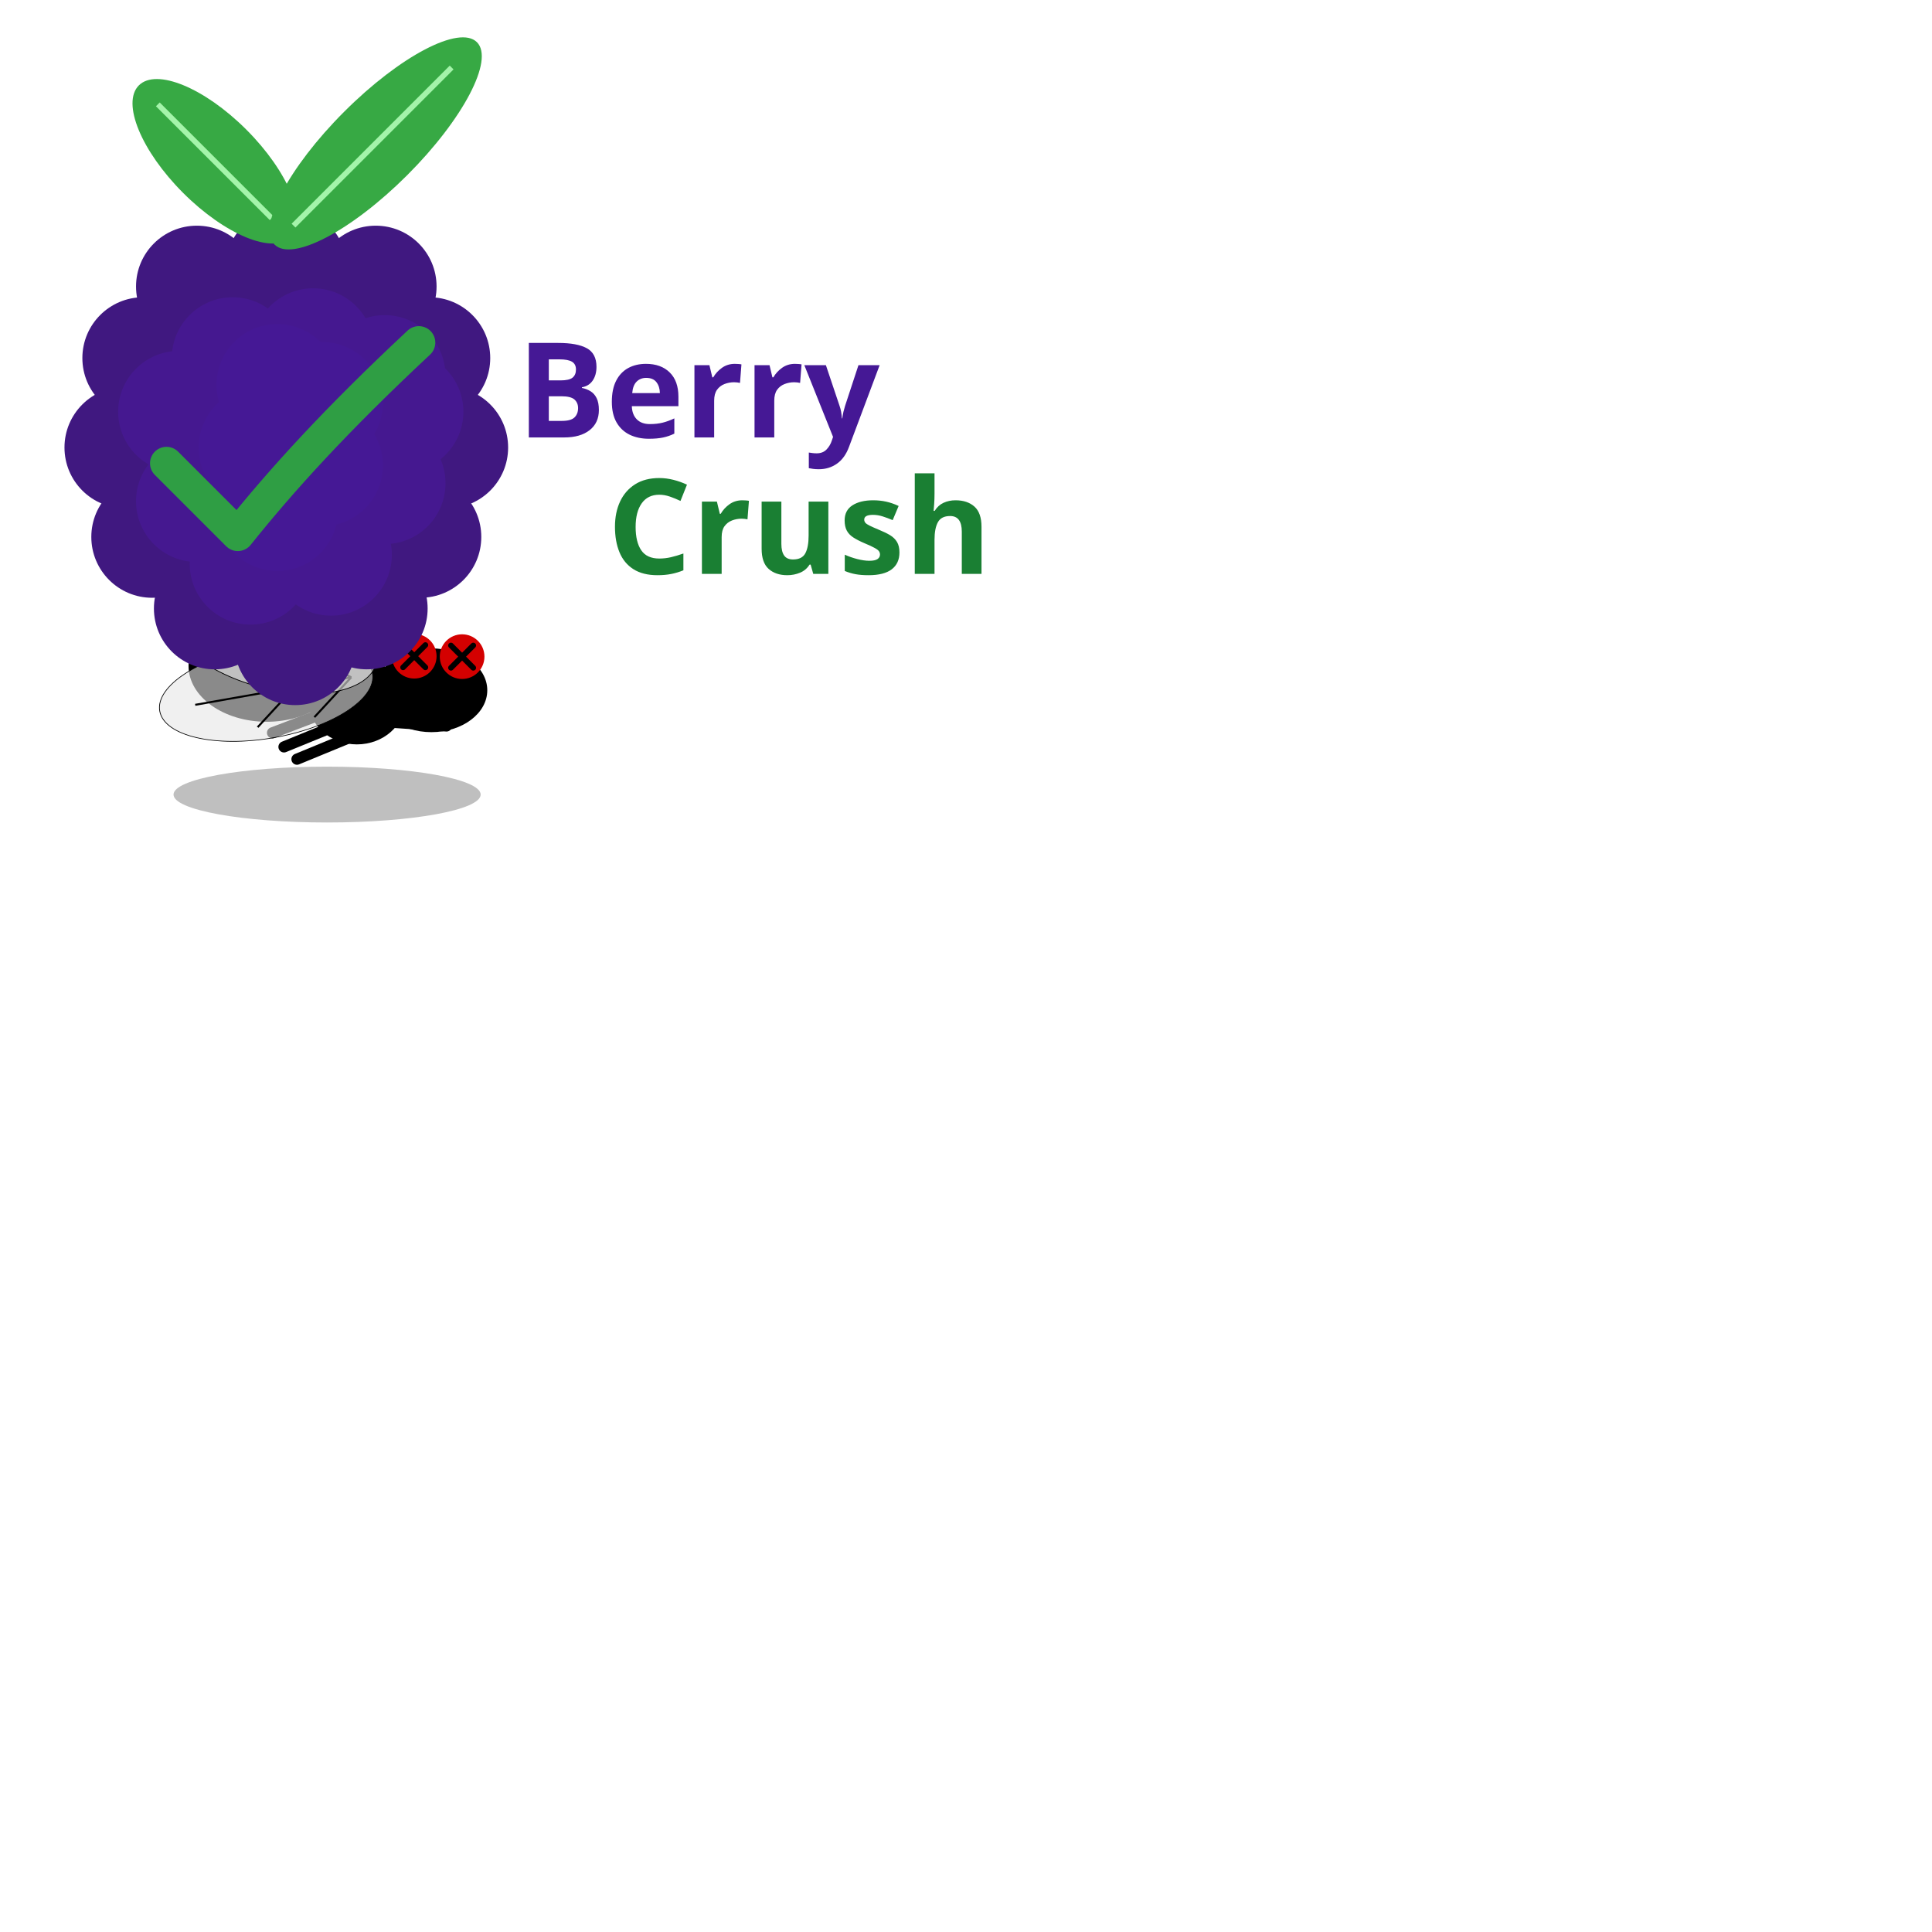
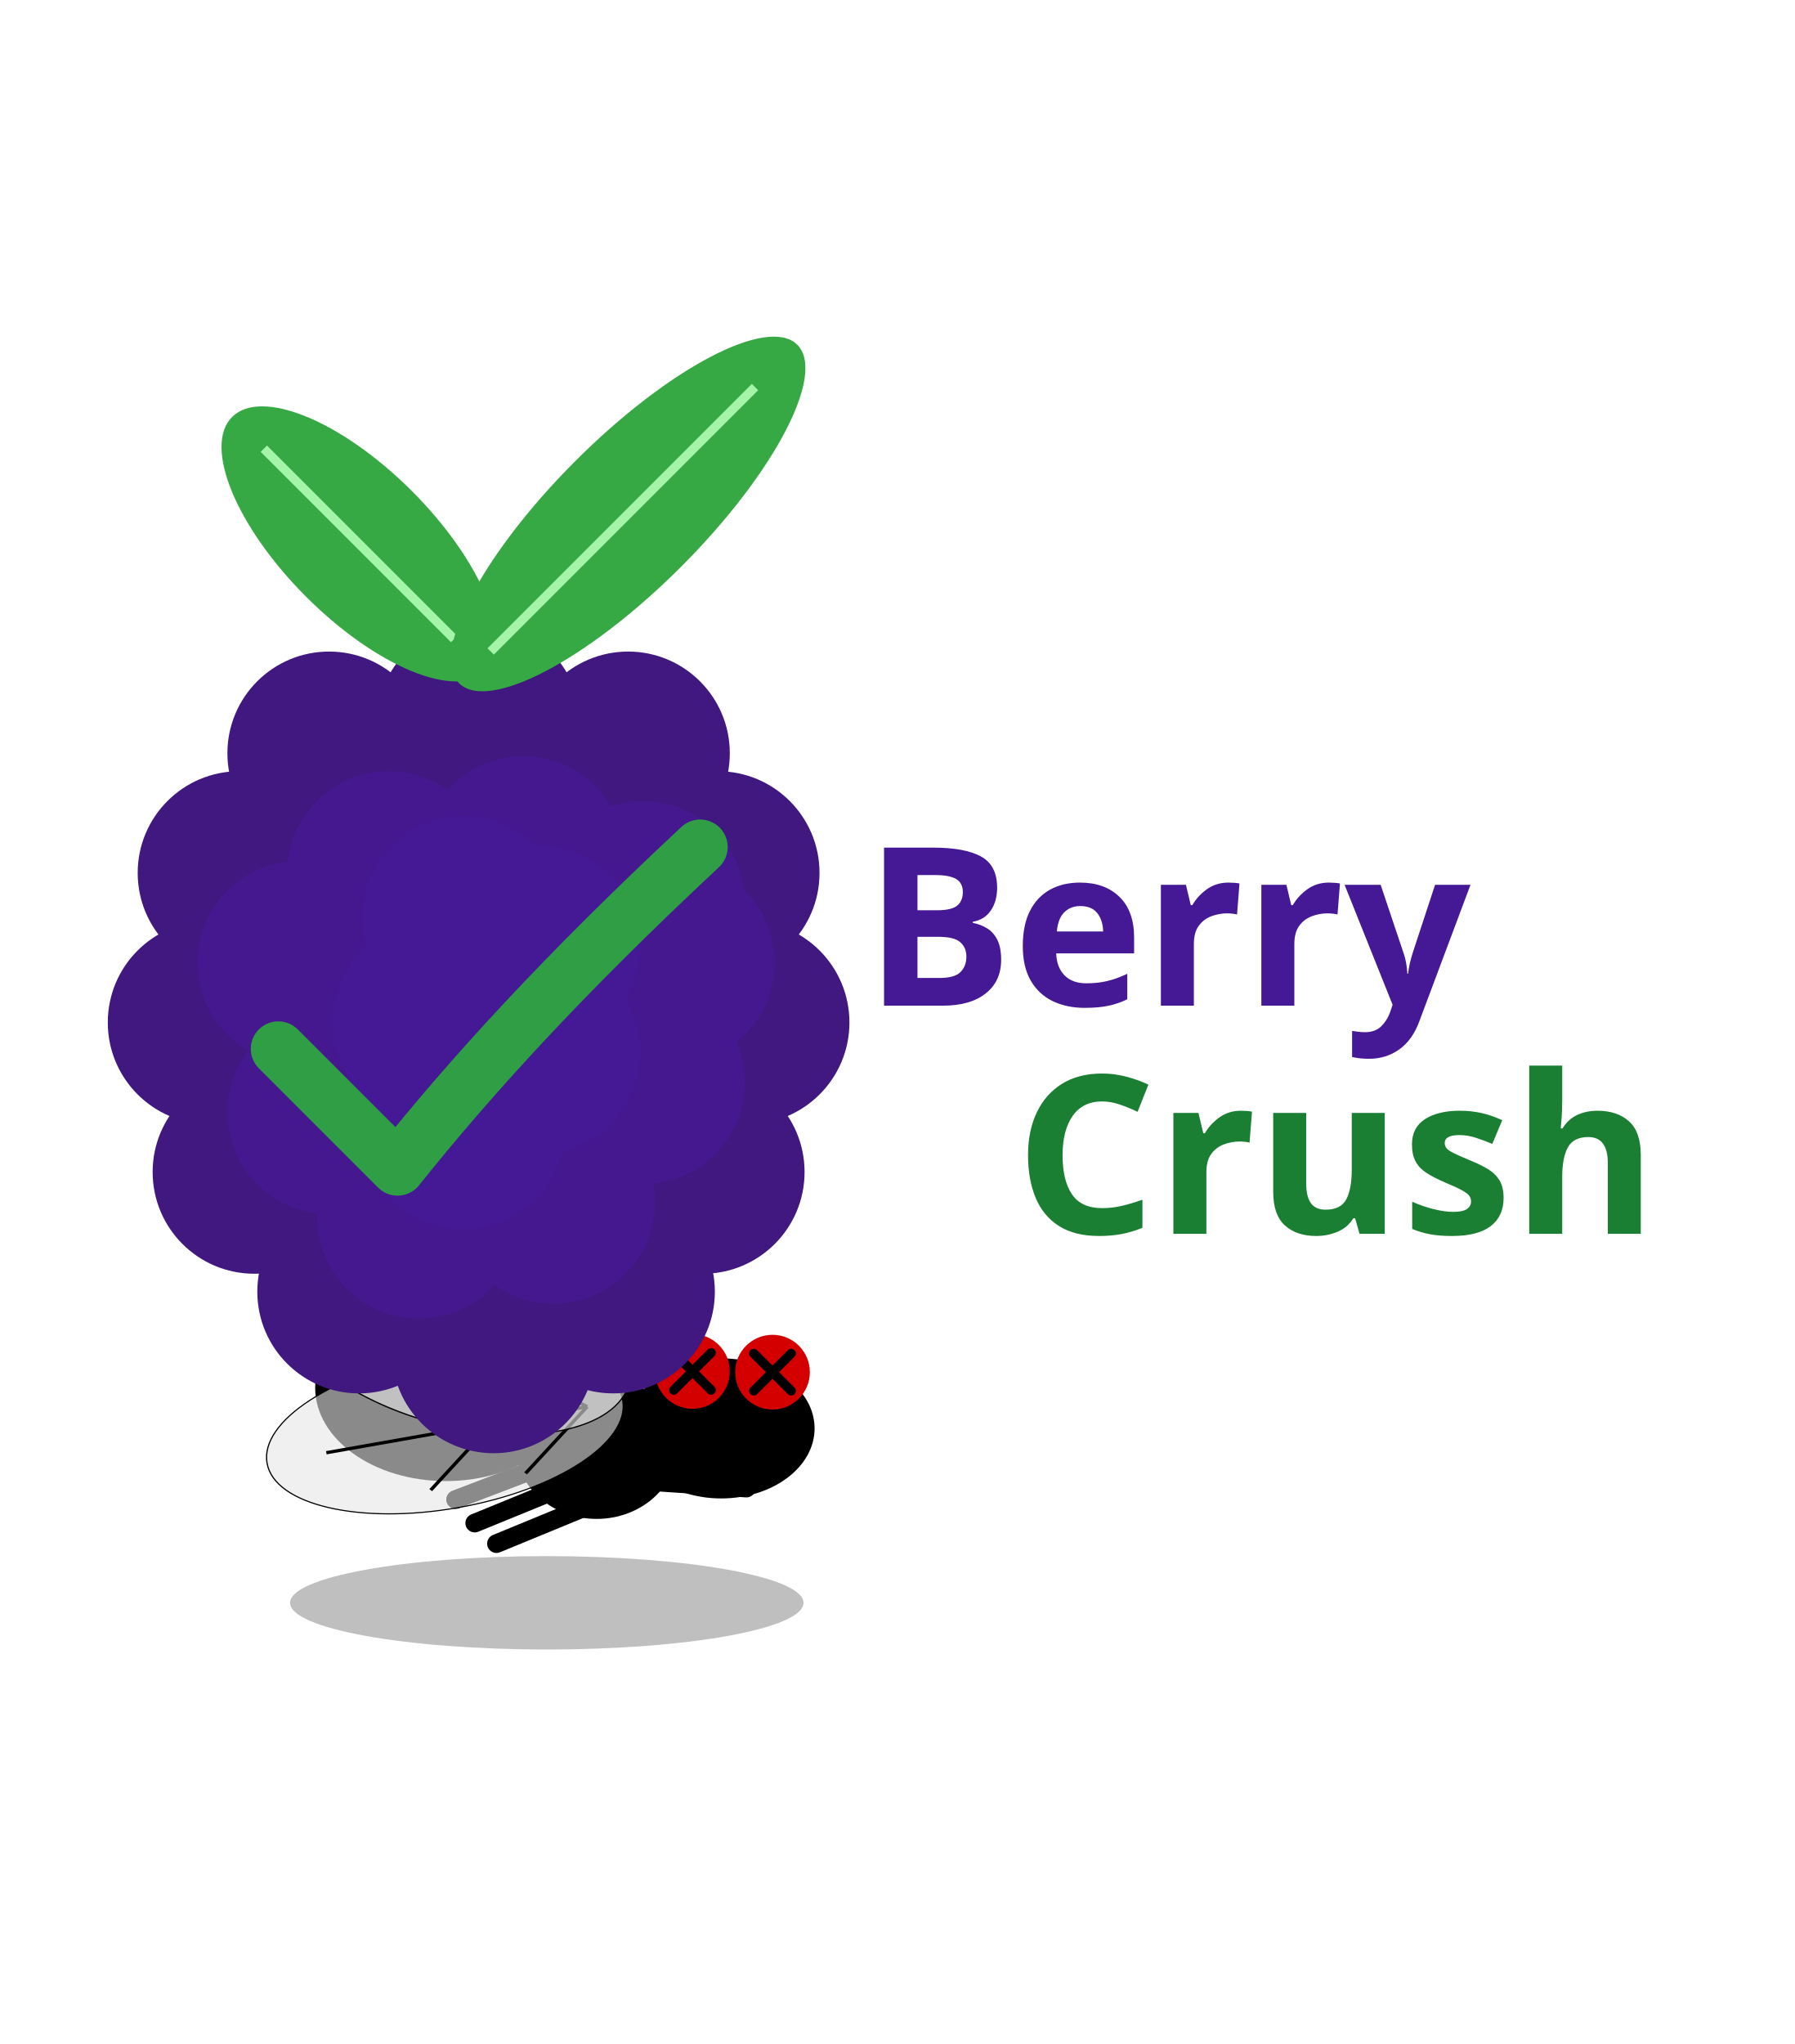
- <svg xmlns="http://www.w3.org/2000/svg" version="1.1" width="708" height="708" viewBox="0 0 1080 1080" xml:space="preserve">
+ <svg xmlns="http://www.w3.org/2000/svg" version="1.1" width="360" height="410" viewBox="0 100 600 300" xml:space="preserve">
  <g transform="matrix(1.5609 0 0 1.5609 178.8934 385.5339)">
    <g style="">
      <g transform="matrix(1 0 0 1 2.5339 37.5656)">
        <ellipse style="stroke: none; stroke-width: 1; stroke-dasharray: none; stroke-linecap: butt; stroke-dashoffset: 0; stroke-linejoin: miter; stroke-miterlimit: 4; fill: rgb(0,0,0); fill-opacity: 0.25; fill-rule: nonzero; opacity: 1;" cx="0" cy="0" rx="55" ry="10" />
      </g>
      <g transform="matrix(1 0 0 1 -19.0881 -8.5054)">
        <ellipse style="stroke: none; stroke-width: 1; stroke-dasharray: none; stroke-linecap: butt; stroke-dashoffset: 0; stroke-linejoin: miter; stroke-miterlimit: 4; fill: rgb(0,0,0); fill-rule: nonzero; opacity: 1;" cx="0" cy="0" rx="28" ry="20" />
      </g>
      <g transform="matrix(1 0 0 1 13.1989 4.1986)">
        <ellipse style="stroke: none; stroke-width: 1; stroke-dasharray: none; stroke-linecap: butt; stroke-dashoffset: 0; stroke-linejoin: miter; stroke-miterlimit: 4; fill: rgb(0,0,0); fill-rule: nonzero; opacity: 1;" cx="0" cy="0" rx="17.26" ry="15.397" />
      </g>
      <g transform="matrix(1 0 0 1 39.9019 0.2116)">
        <ellipse style="stroke: none; stroke-width: 1; stroke-dasharray: none; stroke-linecap: butt; stroke-dashoffset: 0; stroke-linejoin: miter; stroke-miterlimit: 4; fill: rgb(0,0,0); fill-rule: nonzero; opacity: 1;" cx="0" cy="0" rx="20" ry="15" />
      </g>
      <g transform="matrix(1 0 0 1 33.7416 -11.9899)">
        <circle style="stroke: none; stroke-width: 1; stroke-dasharray: none; stroke-linecap: butt; stroke-dashoffset: 0; stroke-linejoin: miter; stroke-miterlimit: 4; fill: rgb(212,0,0); fill-rule: nonzero; opacity: 1;" cx="0" cy="0" r="8" />
      </g>
      <g transform="matrix(1 0 0 1 33.7416 -11.9899)">
        <line style="stroke: rgb(0,0,0); stroke-width: 2; stroke-dasharray: none; stroke-linecap: round; stroke-dashoffset: 0; stroke-linejoin: miter; stroke-miterlimit: 4; fill: rgb(0,0,0); fill-rule: nonzero; opacity: 1;" x1="-4" y1="-4" x2="4" y2="4" />
      </g>
      <g transform="matrix(1 0 0 1 33.7416 -11.9899)">
        <line style="stroke: rgb(0,0,0); stroke-width: 2; stroke-dasharray: none; stroke-linecap: round; stroke-dashoffset: 0; stroke-linejoin: miter; stroke-miterlimit: 4; fill: rgb(0,0,0); fill-rule: nonzero; opacity: 1;" x1="4" y1="-4" x2="-4" y2="4" />
      </g>
      <g transform="matrix(1 0 0 1 50.8856 -11.8322)">
        <circle style="stroke: none; stroke-width: 1; stroke-dasharray: none; stroke-linecap: butt; stroke-dashoffset: 0; stroke-linejoin: miter; stroke-miterlimit: 4; fill: rgb(212,0,0); fill-rule: nonzero; opacity: 1;" cx="0" cy="0" r="8" />
      </g>
      <g transform="matrix(1 0 0 1 50.8856 -11.8322)">
        <line style="stroke: rgb(0,0,0); stroke-width: 2; stroke-dasharray: none; stroke-linecap: round; stroke-dashoffset: 0; stroke-linejoin: miter; stroke-miterlimit: 4; fill: rgb(0,0,0); fill-rule: nonzero; opacity: 1;" x1="-4" y1="-4" x2="4" y2="4" />
      </g>
      <g transform="matrix(1 0 0 1 50.8856 -11.8322)">
        <line style="stroke: rgb(0,0,0); stroke-width: 2; stroke-dasharray: none; stroke-linecap: round; stroke-dashoffset: 0; stroke-linejoin: miter; stroke-miterlimit: 4; fill: rgb(0,0,0); fill-rule: nonzero; opacity: 1;" x1="4" y1="-4" x2="-4" y2="4" />
      </g>
      <g transform="matrix(1 0 0 1 32.3114 6.4131)">
        <line style="stroke: rgb(0,0,0); stroke-width: 4; stroke-dasharray: none; stroke-linecap: round; stroke-dashoffset: 0; stroke-linejoin: miter; stroke-miterlimit: 4; fill: rgb(0,0,0); fill-rule: nonzero; opacity: 1;" x1="12.846" y1="0.871" x2="-12.846" y2="-0.871" />
      </g>
      <g transform="matrix(1 0 0 1 35.1569 0.7611)">
        <line style="stroke: rgb(0,0,0); stroke-width: 4; stroke-dasharray: none; stroke-linecap: round; stroke-dashoffset: 0; stroke-linejoin: miter; stroke-miterlimit: 4; fill: rgb(0,0,0); fill-rule: nonzero; opacity: 1;" x1="-8.41" y1="-0.4" x2="8.41" y2="0.4" />
      </g>
      <g transform="matrix(1 0 0 1 -9.4471 12.5556)">
        <line style="stroke: rgb(0,0,0); stroke-width: 4; stroke-dasharray: none; stroke-linecap: round; stroke-dashoffset: 0; stroke-linejoin: miter; stroke-miterlimit: 4; fill: rgb(0,0,0); fill-rule: nonzero; opacity: 1;" x1="-7.557" y1="2.889" x2="7.557" y2="-2.889" />
      </g>
      <g transform="matrix(1 0 0 1 -3.5216 16.6551)">
        <line style="stroke: rgb(0,0,0); stroke-width: 4; stroke-dasharray: none; stroke-linecap: round; stroke-dashoffset: 0; stroke-linejoin: miter; stroke-miterlimit: 4; fill: rgb(0,0,0); fill-rule: nonzero; opacity: 1;" x1="-9.382" y1="3.834" x2="9.382" y2="-3.834" />
      </g>
      <g transform="matrix(1 0 0 1 1.3279 20.9461)">
        <line style="stroke: rgb(0,0,0); stroke-width: 4; stroke-dasharray: none; stroke-linecap: round; stroke-dashoffset: 0; stroke-linejoin: miter; stroke-miterlimit: 4; fill: rgb(0,0,0); fill-rule: nonzero; opacity: 1;" x1="-9.578" y1="3.944" x2="9.578" y2="-3.944" />
      </g>
      <g transform="matrix(1 0 0 1 35.7164 12.3401)">
        <line style="stroke: rgb(0,0,0); stroke-width: 4; stroke-dasharray: none; stroke-linecap: round; stroke-dashoffset: 0; stroke-linejoin: miter; stroke-miterlimit: 4; fill: rgb(0,0,0); fill-rule: nonzero; opacity: 1;" x1="9.576" y1="0.652" x2="-9.576" y2="-0.652" />
      </g>
      <g transform="matrix(0.254 -0.0448 0.0409 0.2319 -19.2983 0.9413)">
        <ellipse style="stroke: rgb(0,0,0); stroke-width: 1; stroke-dasharray: none; stroke-linecap: butt; stroke-dashoffset: 0; stroke-linejoin: miter; stroke-miterlimit: 4; fill: rgb(230,230,230); fill-opacity: 0.6; fill-rule: nonzero; opacity: 1;" cx="0" cy="0" rx="150" ry="70" />
      </g>
      <g transform="matrix(0.254 -0.0448 0.0409 0.2319 -16.7587 0.4935)">
        <line style="stroke: rgb(0,0,0); stroke-width: 3; stroke-dasharray: none; stroke-linecap: butt; stroke-dashoffset: 0; stroke-linejoin: miter; stroke-miterlimit: 4; fill: rgb(0,0,0); fill-rule: nonzero; opacity: 1;" x1="-110" y1="0" x2="110" y2="0" />
      </g>
      <g transform="matrix(0.254 -0.0448 0.0409 0.2319 -15.7366 6.29)">
        <line style="stroke: rgb(0,0,0); stroke-width: 3; stroke-dasharray: none; stroke-linecap: butt; stroke-dashoffset: 0; stroke-linejoin: miter; stroke-miterlimit: 4; fill: rgb(0,0,0); fill-rule: nonzero; opacity: 1;" x1="-30" y1="25" x2="30" y2="-25" />
      </g>
      <g transform="matrix(0.254 -0.0448 0.0409 0.2319 4.5803 2.7075)">
        <line style="stroke: rgb(0,0,0); stroke-width: 3; stroke-dasharray: none; stroke-linecap: butt; stroke-dashoffset: 0; stroke-linejoin: miter; stroke-miterlimit: 4; fill: rgb(0,0,0); fill-rule: nonzero; opacity: 1;" x1="-30" y1="25" x2="30" y2="-25" />
      </g>
      <g transform="matrix(0.254 -0.0448 0.0409 0.2319 2.5362 -8.8854)">
        <line style="stroke: rgb(0,0,0); stroke-width: 3; stroke-dasharray: none; stroke-linecap: butt; stroke-dashoffset: 0; stroke-linejoin: miter; stroke-miterlimit: 4; fill: rgb(0,0,0); fill-rule: nonzero; opacity: 1;" x1="-30" y1="-25" x2="30" y2="25" />
      </g>
      <g transform="matrix(0.254 -0.0448 0.0409 0.2319 -17.7808 -5.303)">
        <line style="stroke: rgb(0,0,0); stroke-width: 3; stroke-dasharray: none; stroke-linecap: butt; stroke-dashoffset: 0; stroke-linejoin: miter; stroke-miterlimit: 4; fill: rgb(0,0,0); fill-rule: nonzero; opacity: 1;" x1="-30" y1="-25" x2="30" y2="25" />
      </g>
      <g transform="matrix(0.2473 0.0663 -0.0707 0.264 -16.8575 -19.4825)">
        <ellipse style="stroke: rgb(0,0,0); stroke-width: 1; stroke-dasharray: none; stroke-linecap: butt; stroke-dashoffset: 0; stroke-linejoin: miter; stroke-miterlimit: 4; fill: rgb(230,230,230); fill-opacity: 0.6; fill-rule: nonzero; opacity: 1;" cx="0" cy="0" rx="150" ry="70" />
      </g>
      <g transform="matrix(0.2473 0.0663 -0.0707 0.264 -14.3846 -18.8199)">
        <line style="stroke: rgb(0,0,0); stroke-width: 3; stroke-dasharray: none; stroke-linecap: butt; stroke-dashoffset: 0; stroke-linejoin: miter; stroke-miterlimit: 4; fill: rgb(0,0,0); fill-rule: nonzero; opacity: 1;" x1="-110" y1="0" x2="110" y2="0" />
      </g>
      <g transform="matrix(0.2473 0.0663 -0.0707 0.264 -16.153 -12.2204)">
        <line style="stroke: rgb(0,0,0); stroke-width: 3; stroke-dasharray: none; stroke-linecap: butt; stroke-dashoffset: 0; stroke-linejoin: miter; stroke-miterlimit: 4; fill: rgb(0,0,0); fill-rule: nonzero; opacity: 1;" x1="-30" y1="25" x2="30" y2="-25" />
      </g>
      <g transform="matrix(0.2473 0.0663 -0.0707 0.264 3.6302 -6.9194)">
        <line style="stroke: rgb(0,0,0); stroke-width: 3; stroke-dasharray: none; stroke-linecap: butt; stroke-dashoffset: 0; stroke-linejoin: miter; stroke-miterlimit: 4; fill: rgb(0,0,0); fill-rule: nonzero; opacity: 1;" x1="-30" y1="25" x2="30" y2="-25" />
      </g>
      <g transform="matrix(0.2473 0.0663 -0.0707 0.264 7.1669 -20.1185)">
        <line style="stroke: rgb(0,0,0); stroke-width: 3; stroke-dasharray: none; stroke-linecap: butt; stroke-dashoffset: 0; stroke-linejoin: miter; stroke-miterlimit: 4; fill: rgb(0,0,0); fill-rule: nonzero; opacity: 1;" x1="-30" y1="-25" x2="30" y2="25" />
      </g>
      <g transform="matrix(0.2473 0.0663 -0.0707 0.264 -12.6163 -25.4194)">
        <line style="stroke: rgb(0,0,0); stroke-width: 3; stroke-dasharray: none; stroke-linecap: butt; stroke-dashoffset: 0; stroke-linejoin: miter; stroke-miterlimit: 4; fill: rgb(0,0,0); fill-rule: nonzero; opacity: 1;" x1="-30" y1="-25" x2="30" y2="25" />
      </g>
    </g>
  </g>
  <g transform="matrix(1 0 0 1 160.2712 199.9322)">
    <g style="">
      <g transform="matrix(1 0 0 1 -50.2267 -39.7733)" id="berry">
        <circle style="stroke: none; stroke-width: 1; stroke-dasharray: none; stroke-linecap: butt; stroke-dashoffset: 0; stroke-linejoin: miter; stroke-miterlimit: 4; fill: rgb(64,24,128); fill-rule: nonzero; opacity: 1;" cx="0" cy="0" r="34" />
      </g>
      <g transform="matrix(1 0 0 1 -0.2267 -49.7733)" id="berry">
        <circle style="stroke: none; stroke-width: 1; stroke-dasharray: none; stroke-linecap: butt; stroke-dashoffset: 0; stroke-linejoin: miter; stroke-miterlimit: 4; fill: rgb(64,24,128); fill-rule: nonzero; opacity: 1;" cx="0" cy="0" r="34" />
      </g>
      <g transform="matrix(1 0 0 1 49.7733 -39.7733)" id="berry">
        <circle style="stroke: none; stroke-width: 1; stroke-dasharray: none; stroke-linecap: butt; stroke-dashoffset: 0; stroke-linejoin: miter; stroke-miterlimit: 4; fill: rgb(64,24,128); fill-rule: nonzero; opacity: 1;" cx="0" cy="0" r="34" />
      </g>
      <g transform="matrix(1 0 0 1 -80.2267 0.2267)" id="berry">
        <circle style="stroke: none; stroke-width: 1; stroke-dasharray: none; stroke-linecap: butt; stroke-dashoffset: 0; stroke-linejoin: miter; stroke-miterlimit: 4; fill: rgb(64,24,128); fill-rule: nonzero; opacity: 1;" cx="0" cy="0" r="34" />
      </g>
      <g transform="matrix(1 0 0 1 -90.2267 50.2267)" id="berry">
        <circle style="stroke: none; stroke-width: 1; stroke-dasharray: none; stroke-linecap: butt; stroke-dashoffset: 0; stroke-linejoin: miter; stroke-miterlimit: 4; fill: rgb(64,24,128); fill-rule: nonzero; opacity: 1;" cx="0" cy="0" r="34" />
      </g>
      <g transform="matrix(1 0 0 1 -75.2267 100.2267)" id="berry">
        <circle style="stroke: none; stroke-width: 1; stroke-dasharray: none; stroke-linecap: butt; stroke-dashoffset: 0; stroke-linejoin: miter; stroke-miterlimit: 4; fill: rgb(64,24,128); fill-rule: nonzero; opacity: 1;" cx="0" cy="0" r="34" />
      </g>
      <g transform="matrix(1 0 0 1 -40.2267 140.2267)" id="berry">
        <circle style="stroke: none; stroke-width: 1; stroke-dasharray: none; stroke-linecap: butt; stroke-dashoffset: 0; stroke-linejoin: miter; stroke-miterlimit: 4; fill: rgb(64,24,128); fill-rule: nonzero; opacity: 1;" cx="0" cy="0" r="34" />
      </g>
      <g transform="matrix(1 0 0 1 4.7733 160.2267)" id="berry">
        <circle style="stroke: none; stroke-width: 1; stroke-dasharray: none; stroke-linecap: butt; stroke-dashoffset: 0; stroke-linejoin: miter; stroke-miterlimit: 4; fill: rgb(64,24,128); fill-rule: nonzero; opacity: 1;" cx="0" cy="0" r="34" />
      </g>
      <g transform="matrix(1 0 0 1 44.7733 140.2267)" id="berry">
        <circle style="stroke: none; stroke-width: 1; stroke-dasharray: none; stroke-linecap: butt; stroke-dashoffset: 0; stroke-linejoin: miter; stroke-miterlimit: 4; fill: rgb(64,24,128); fill-rule: nonzero; opacity: 1;" cx="0" cy="0" r="34" />
      </g>
      <g transform="matrix(1 0 0 1 74.7733 100.2267)" id="berry">
        <circle style="stroke: none; stroke-width: 1; stroke-dasharray: none; stroke-linecap: butt; stroke-dashoffset: 0; stroke-linejoin: miter; stroke-miterlimit: 4; fill: rgb(64,24,128); fill-rule: nonzero; opacity: 1;" cx="0" cy="0" r="34" />
      </g>
      <g transform="matrix(1 0 0 1 89.7733 50.2267)" id="berry">
        <circle style="stroke: none; stroke-width: 1; stroke-dasharray: none; stroke-linecap: butt; stroke-dashoffset: 0; stroke-linejoin: miter; stroke-miterlimit: 4; fill: rgb(64,24,128); fill-rule: nonzero; opacity: 1;" cx="0" cy="0" r="34" />
      </g>
      <g transform="matrix(1 0 0 1 79.7733 0.2267)" id="berry">
        <circle style="stroke: none; stroke-width: 1; stroke-dasharray: none; stroke-linecap: butt; stroke-dashoffset: 0; stroke-linejoin: miter; stroke-miterlimit: 4; fill: rgb(64,24,128); fill-rule: nonzero; opacity: 1;" cx="0" cy="0" r="34" />
      </g>
      <g transform="matrix(1 0 0 1 -30.2267 0.2267)" id="berry">
        <circle style="stroke: none; stroke-width: 1; stroke-dasharray: none; stroke-linecap: butt; stroke-dashoffset: 0; stroke-linejoin: miter; stroke-miterlimit: 4; fill: rgb(69,24,144); fill-rule: nonzero; opacity: 1;" cx="0" cy="0" r="34" />
      </g>
      <g transform="matrix(1 0 0 1 14.7733 -4.7733)" id="berry">
        <circle style="stroke: none; stroke-width: 1; stroke-dasharray: none; stroke-linecap: butt; stroke-dashoffset: 0; stroke-linejoin: miter; stroke-miterlimit: 4; fill: rgb(69,24,144); fill-rule: nonzero; opacity: 1;" cx="0" cy="0" r="34" />
      </g>
      <g transform="matrix(1 0 0 1 54.7733 10.2267)" id="berry">
        <circle style="stroke: none; stroke-width: 1; stroke-dasharray: none; stroke-linecap: butt; stroke-dashoffset: 0; stroke-linejoin: miter; stroke-miterlimit: 4; fill: rgb(69,24,144); fill-rule: nonzero; opacity: 1;" cx="0" cy="0" r="34" />
      </g>
      <g transform="matrix(1 0 0 1 -60.2267 30.2267)" id="berry">
        <circle style="stroke: none; stroke-width: 1; stroke-dasharray: none; stroke-linecap: butt; stroke-dashoffset: 0; stroke-linejoin: miter; stroke-miterlimit: 4; fill: rgb(69,24,144); fill-rule: nonzero; opacity: 1;" cx="0" cy="0" r="34" />
      </g>
      <g transform="matrix(1 0 0 1 -50.2267 80.2267)" id="berry">
        <circle style="stroke: none; stroke-width: 1; stroke-dasharray: none; stroke-linecap: butt; stroke-dashoffset: 0; stroke-linejoin: miter; stroke-miterlimit: 4; fill: rgb(69,24,144); fill-rule: nonzero; opacity: 1;" cx="0" cy="0" r="34" />
      </g>
      <g transform="matrix(1 0 0 1 -20.2267 115.2267)" id="berry">
        <circle style="stroke: none; stroke-width: 1; stroke-dasharray: none; stroke-linecap: butt; stroke-dashoffset: 0; stroke-linejoin: miter; stroke-miterlimit: 4; fill: rgb(69,24,144); fill-rule: nonzero; opacity: 1;" cx="0" cy="0" r="34" />
      </g>
      <g transform="matrix(1 0 0 1 24.7733 110.2267)" id="berry">
        <circle style="stroke: none; stroke-width: 1; stroke-dasharray: none; stroke-linecap: butt; stroke-dashoffset: 0; stroke-linejoin: miter; stroke-miterlimit: 4; fill: rgb(69,24,144); fill-rule: nonzero; opacity: 1;" cx="0" cy="0" r="34" />
      </g>
      <g transform="matrix(1 0 0 1 54.7733 70.2267)" id="berry">
        <circle style="stroke: none; stroke-width: 1; stroke-dasharray: none; stroke-linecap: butt; stroke-dashoffset: 0; stroke-linejoin: miter; stroke-miterlimit: 4; fill: rgb(69,24,144); fill-rule: nonzero; opacity: 1;" cx="0" cy="0" r="34" />
      </g>
      <g transform="matrix(1 0 0 1 64.7733 30.2267)" id="berry">
        <circle style="stroke: none; stroke-width: 1; stroke-dasharray: none; stroke-linecap: butt; stroke-dashoffset: 0; stroke-linejoin: miter; stroke-miterlimit: 4; fill: rgb(69,24,144); fill-rule: nonzero; opacity: 1;" cx="0" cy="0" r="34" />
      </g>
      <g transform="matrix(1 0 0 1 -15.2267 50.2267)" id="berry">
        <circle style="stroke: none; stroke-width: 1; stroke-dasharray: none; stroke-linecap: butt; stroke-dashoffset: 0; stroke-linejoin: miter; stroke-miterlimit: 4; fill: rgb(69,24,149); fill-rule: nonzero; opacity: 1;" cx="0" cy="0" r="34" />
      </g>
      <g transform="matrix(1 0 0 1 -5.2267 85.2267)" id="berry">
        <circle style="stroke: none; stroke-width: 1; stroke-dasharray: none; stroke-linecap: butt; stroke-dashoffset: 0; stroke-linejoin: miter; stroke-miterlimit: 4; fill: rgb(69,24,149); fill-rule: nonzero; opacity: 1;" cx="0" cy="0" r="34" />
      </g>
      <g transform="matrix(1 0 0 1 19.7733 60.2267)" id="berry">
        <circle style="stroke: none; stroke-width: 1; stroke-dasharray: none; stroke-linecap: butt; stroke-dashoffset: 0; stroke-linejoin: miter; stroke-miterlimit: 4; fill: rgb(69,24,149); fill-rule: nonzero; opacity: 1;" cx="0" cy="0" r="34" />
      </g>
      <g transform="matrix(1 0 0 1 19.7733 25.2267)" id="berry">
        <circle style="stroke: none; stroke-width: 1; stroke-dasharray: none; stroke-linecap: butt; stroke-dashoffset: 0; stroke-linejoin: miter; stroke-miterlimit: 4; fill: rgb(69,24,149); fill-rule: nonzero; opacity: 1;" cx="0" cy="0" r="34" />
      </g>
      <g transform="matrix(1 0 0 1 -5.2267 15.2267)" id="berry">
        <circle style="stroke: none; stroke-width: 1; stroke-dasharray: none; stroke-linecap: butt; stroke-dashoffset: 0; stroke-linejoin: miter; stroke-miterlimit: 4; fill: rgb(69,24,149); fill-rule: nonzero; opacity: 1;" cx="0" cy="0" r="34" />
      </g>
      <g transform="matrix(0.7071 0.7071 -0.7071 0.7071 -40.2267 -109.7733)" id="berry">
        <ellipse style="stroke: none; stroke-width: 1; stroke-dasharray: none; stroke-linecap: butt; stroke-dashoffset: 0; stroke-linejoin: miter; stroke-miterlimit: 4; fill: rgb(55,169,68); fill-rule: nonzero; opacity: 1;" cx="0" cy="0" rx="60" ry="25" />
      </g>
      <g transform="matrix(0.7071 0.7071 -0.7071 0.7071 -40.2267 -109.7733)" id="berry">
        <line style="stroke: rgb(164,244,170); stroke-width: 3; stroke-dasharray: none; stroke-linecap: butt; stroke-dashoffset: 0; stroke-linejoin: miter; stroke-miterlimit: 4; fill: rgb(0,0,0); fill-rule: nonzero; opacity: 1;" x1="-45" y1="0" x2="45" y2="0" />
      </g>
      <g transform="matrix(0.7071 -0.7071 0.7071 0.7071 49.7733 -119.7733)" id="berry">
        <ellipse style="stroke: none; stroke-width: 1; stroke-dasharray: none; stroke-linecap: butt; stroke-dashoffset: 0; stroke-linejoin: miter; stroke-miterlimit: 4; fill: rgb(55,169,68); fill-rule: nonzero; opacity: 1;" cx="0" cy="0" rx="80" ry="25" />
      </g>
      <g transform="matrix(0.7071 -0.7071 0.7071 0.7071 48.0056 -118.0056)" id="berry">
        <line style="stroke: rgb(164,244,170); stroke-width: 3; stroke-dasharray: none; stroke-linecap: butt; stroke-dashoffset: 0; stroke-linejoin: miter; stroke-miterlimit: 4; fill: rgb(0,0,0); fill-rule: nonzero; opacity: 1;" x1="-62.5" y1="0" x2="62.5" y2="0" />
      </g>
    </g>
  </g>
  <g transform="matrix(1.5334 0 0 1.5334 163.5987 245.1834)">
    <path style="stroke: rgb(47,158,68); stroke-width: 12; stroke-dasharray: none; stroke-linecap: round; stroke-dashoffset: 0; stroke-linejoin: round; stroke-miterlimit: 4; fill: none; fill-rule: nonzero; opacity: 1;" transform=" translate(-64, -61)" d="M 18 70 C 26 78 34 86 44 96 C 60 76 80 54 110 26" stroke-linecap="round" />
  </g>
  <g transform="matrix(1 0 0 1 385.6388 221.2881)" style="">
    <text xml:space="preserve" font-family="sans-serif" font-size="74" font-style="normal" font-weight="bold" style="stroke: none; stroke-width: 1; stroke-dasharray: none; stroke-linecap: butt; stroke-dashoffset: 0; stroke-linejoin: miter; stroke-miterlimit: 4; fill: rgb(69,24,149); fill-rule: nonzero; opacity: 1; white-space: pre;">
      <tspan x="-96.673" y="23.246">Berry</tspan>
    </text>
  </g>
  <g transform="matrix(1 0 0 1 446.3729 297.5593)" style="">
    <text xml:space="preserve" font-family="sans-serif" font-size="74" font-style="normal" font-weight="bold" style="stroke: none; stroke-width: 1; stroke-dasharray: none; stroke-linecap: butt; stroke-dashoffset: 0; stroke-linejoin: miter; stroke-miterlimit: 4; fill: rgb(26,127,51); fill-rule: nonzero; opacity: 1; white-space: pre;">
      <tspan x="-106.899" y="23.246">Crush</tspan>
    </text>
  </g>
</svg>
